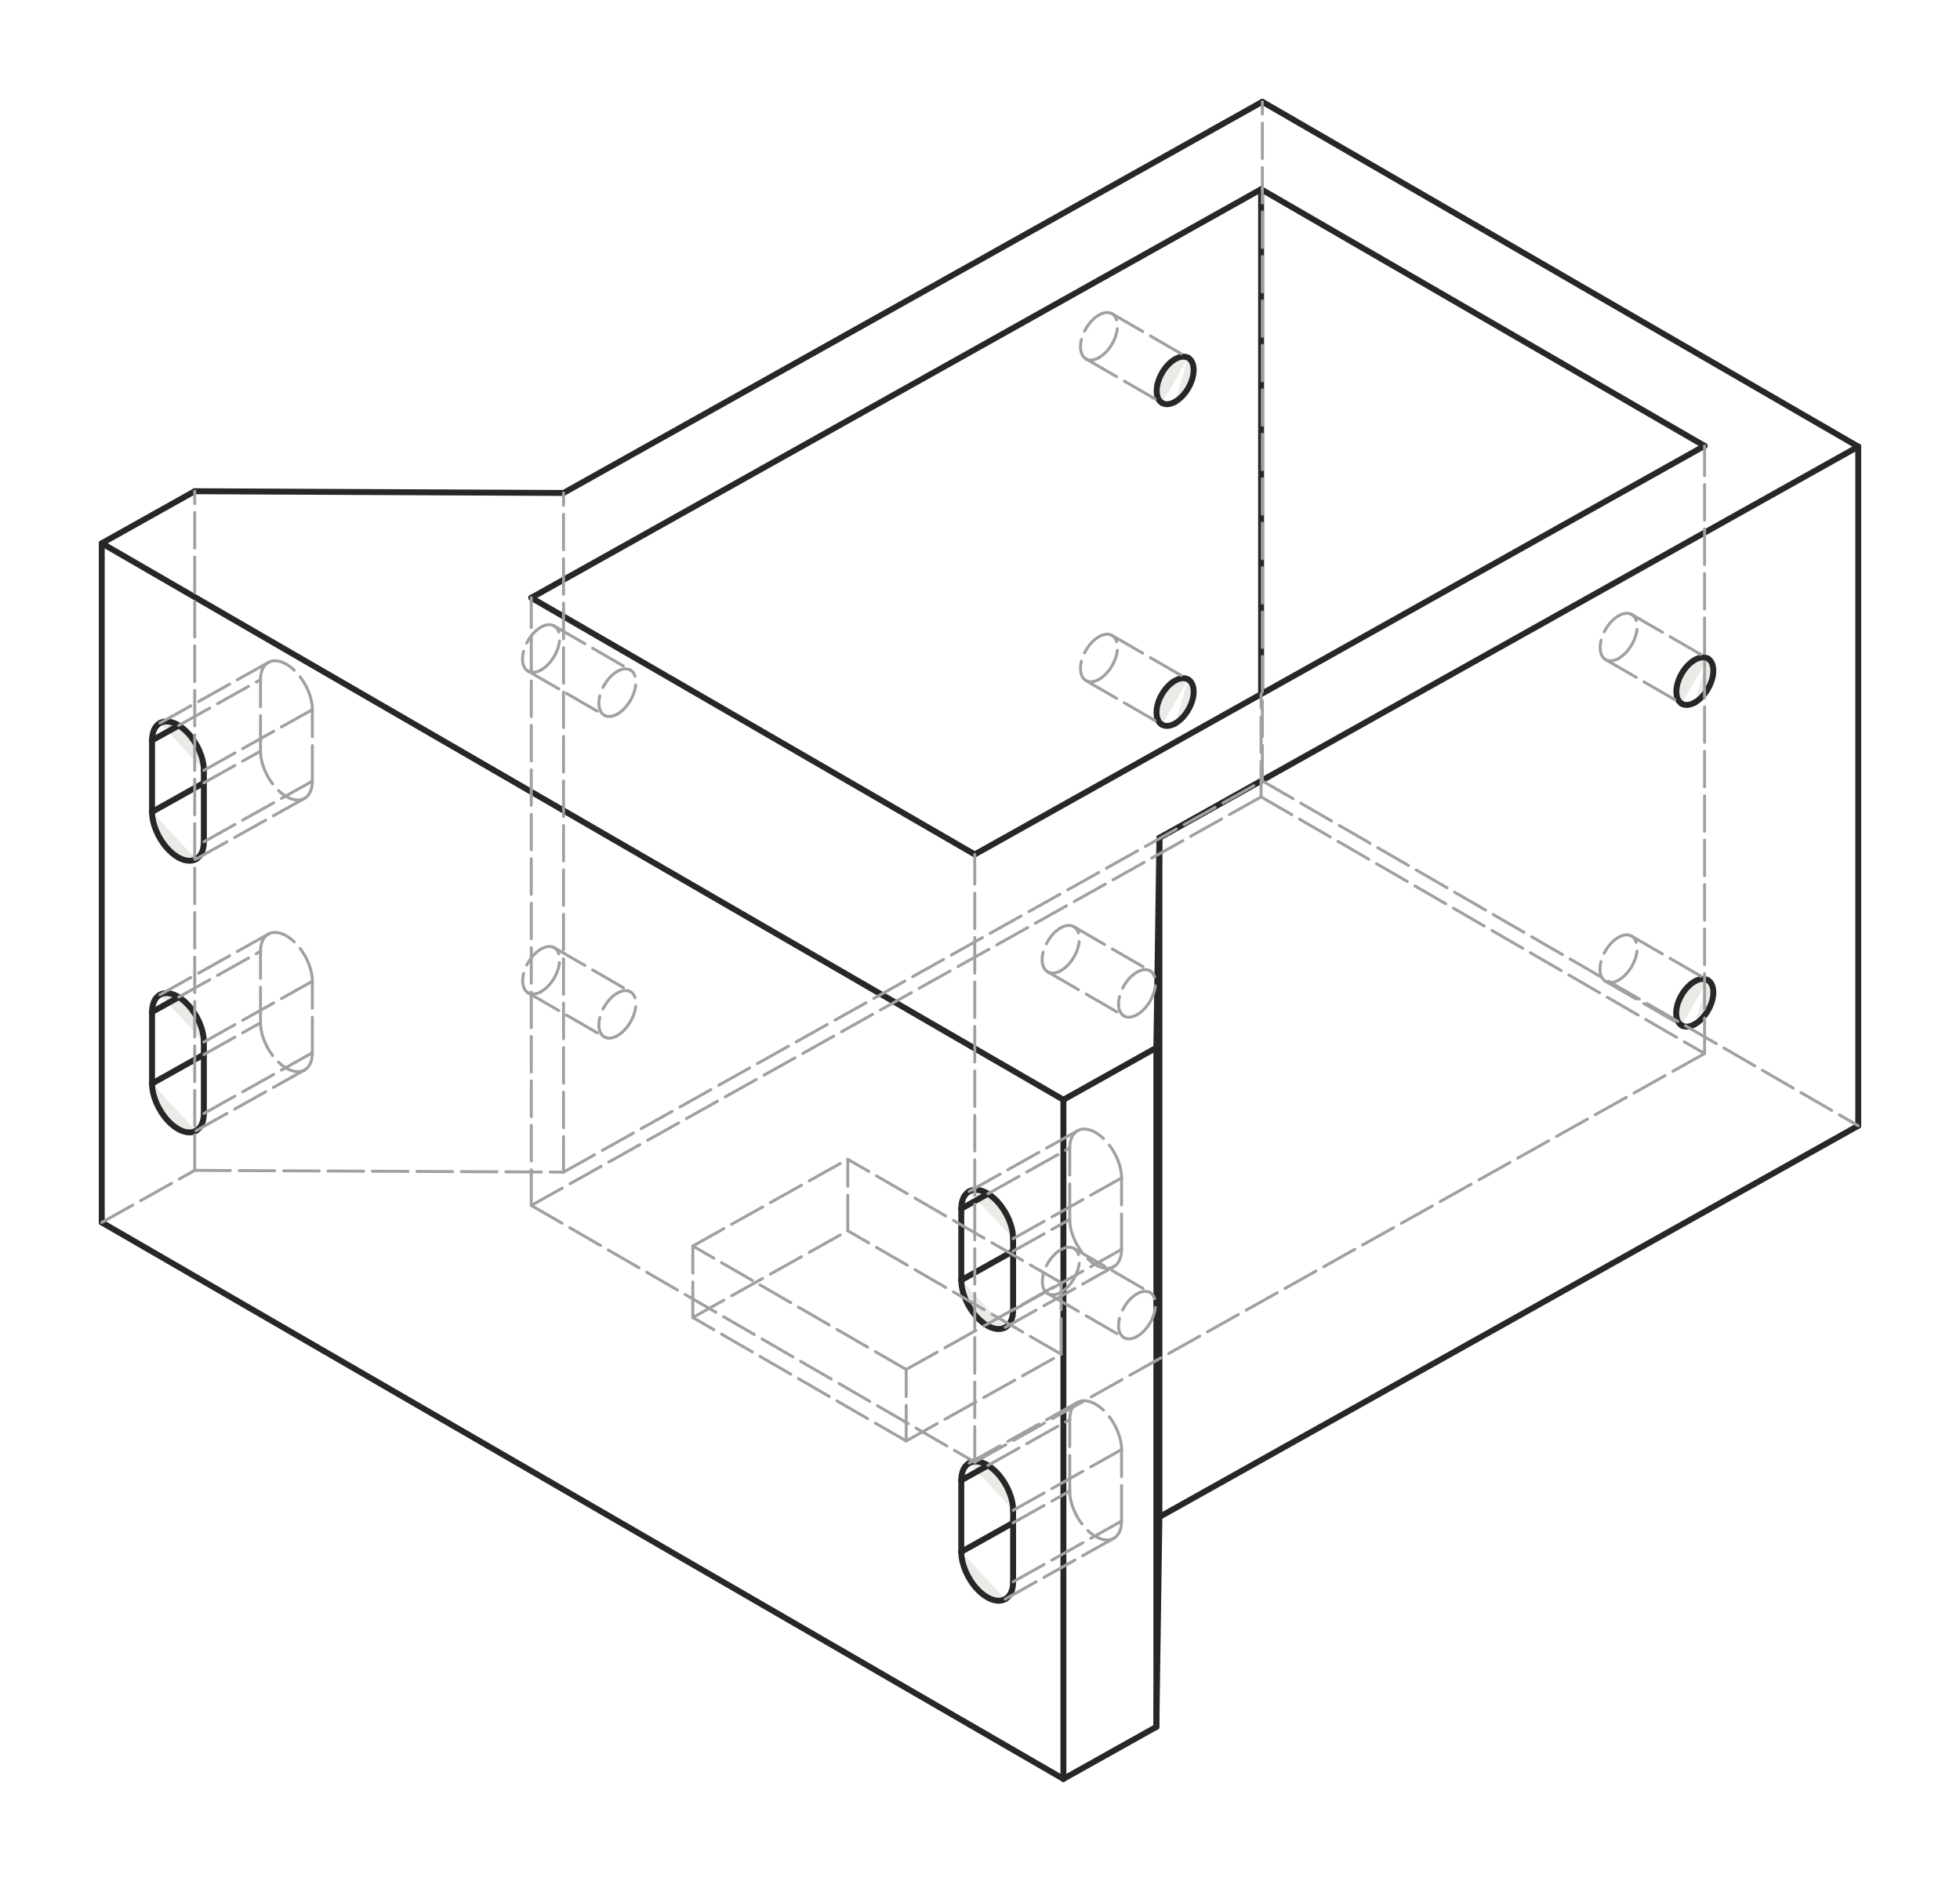
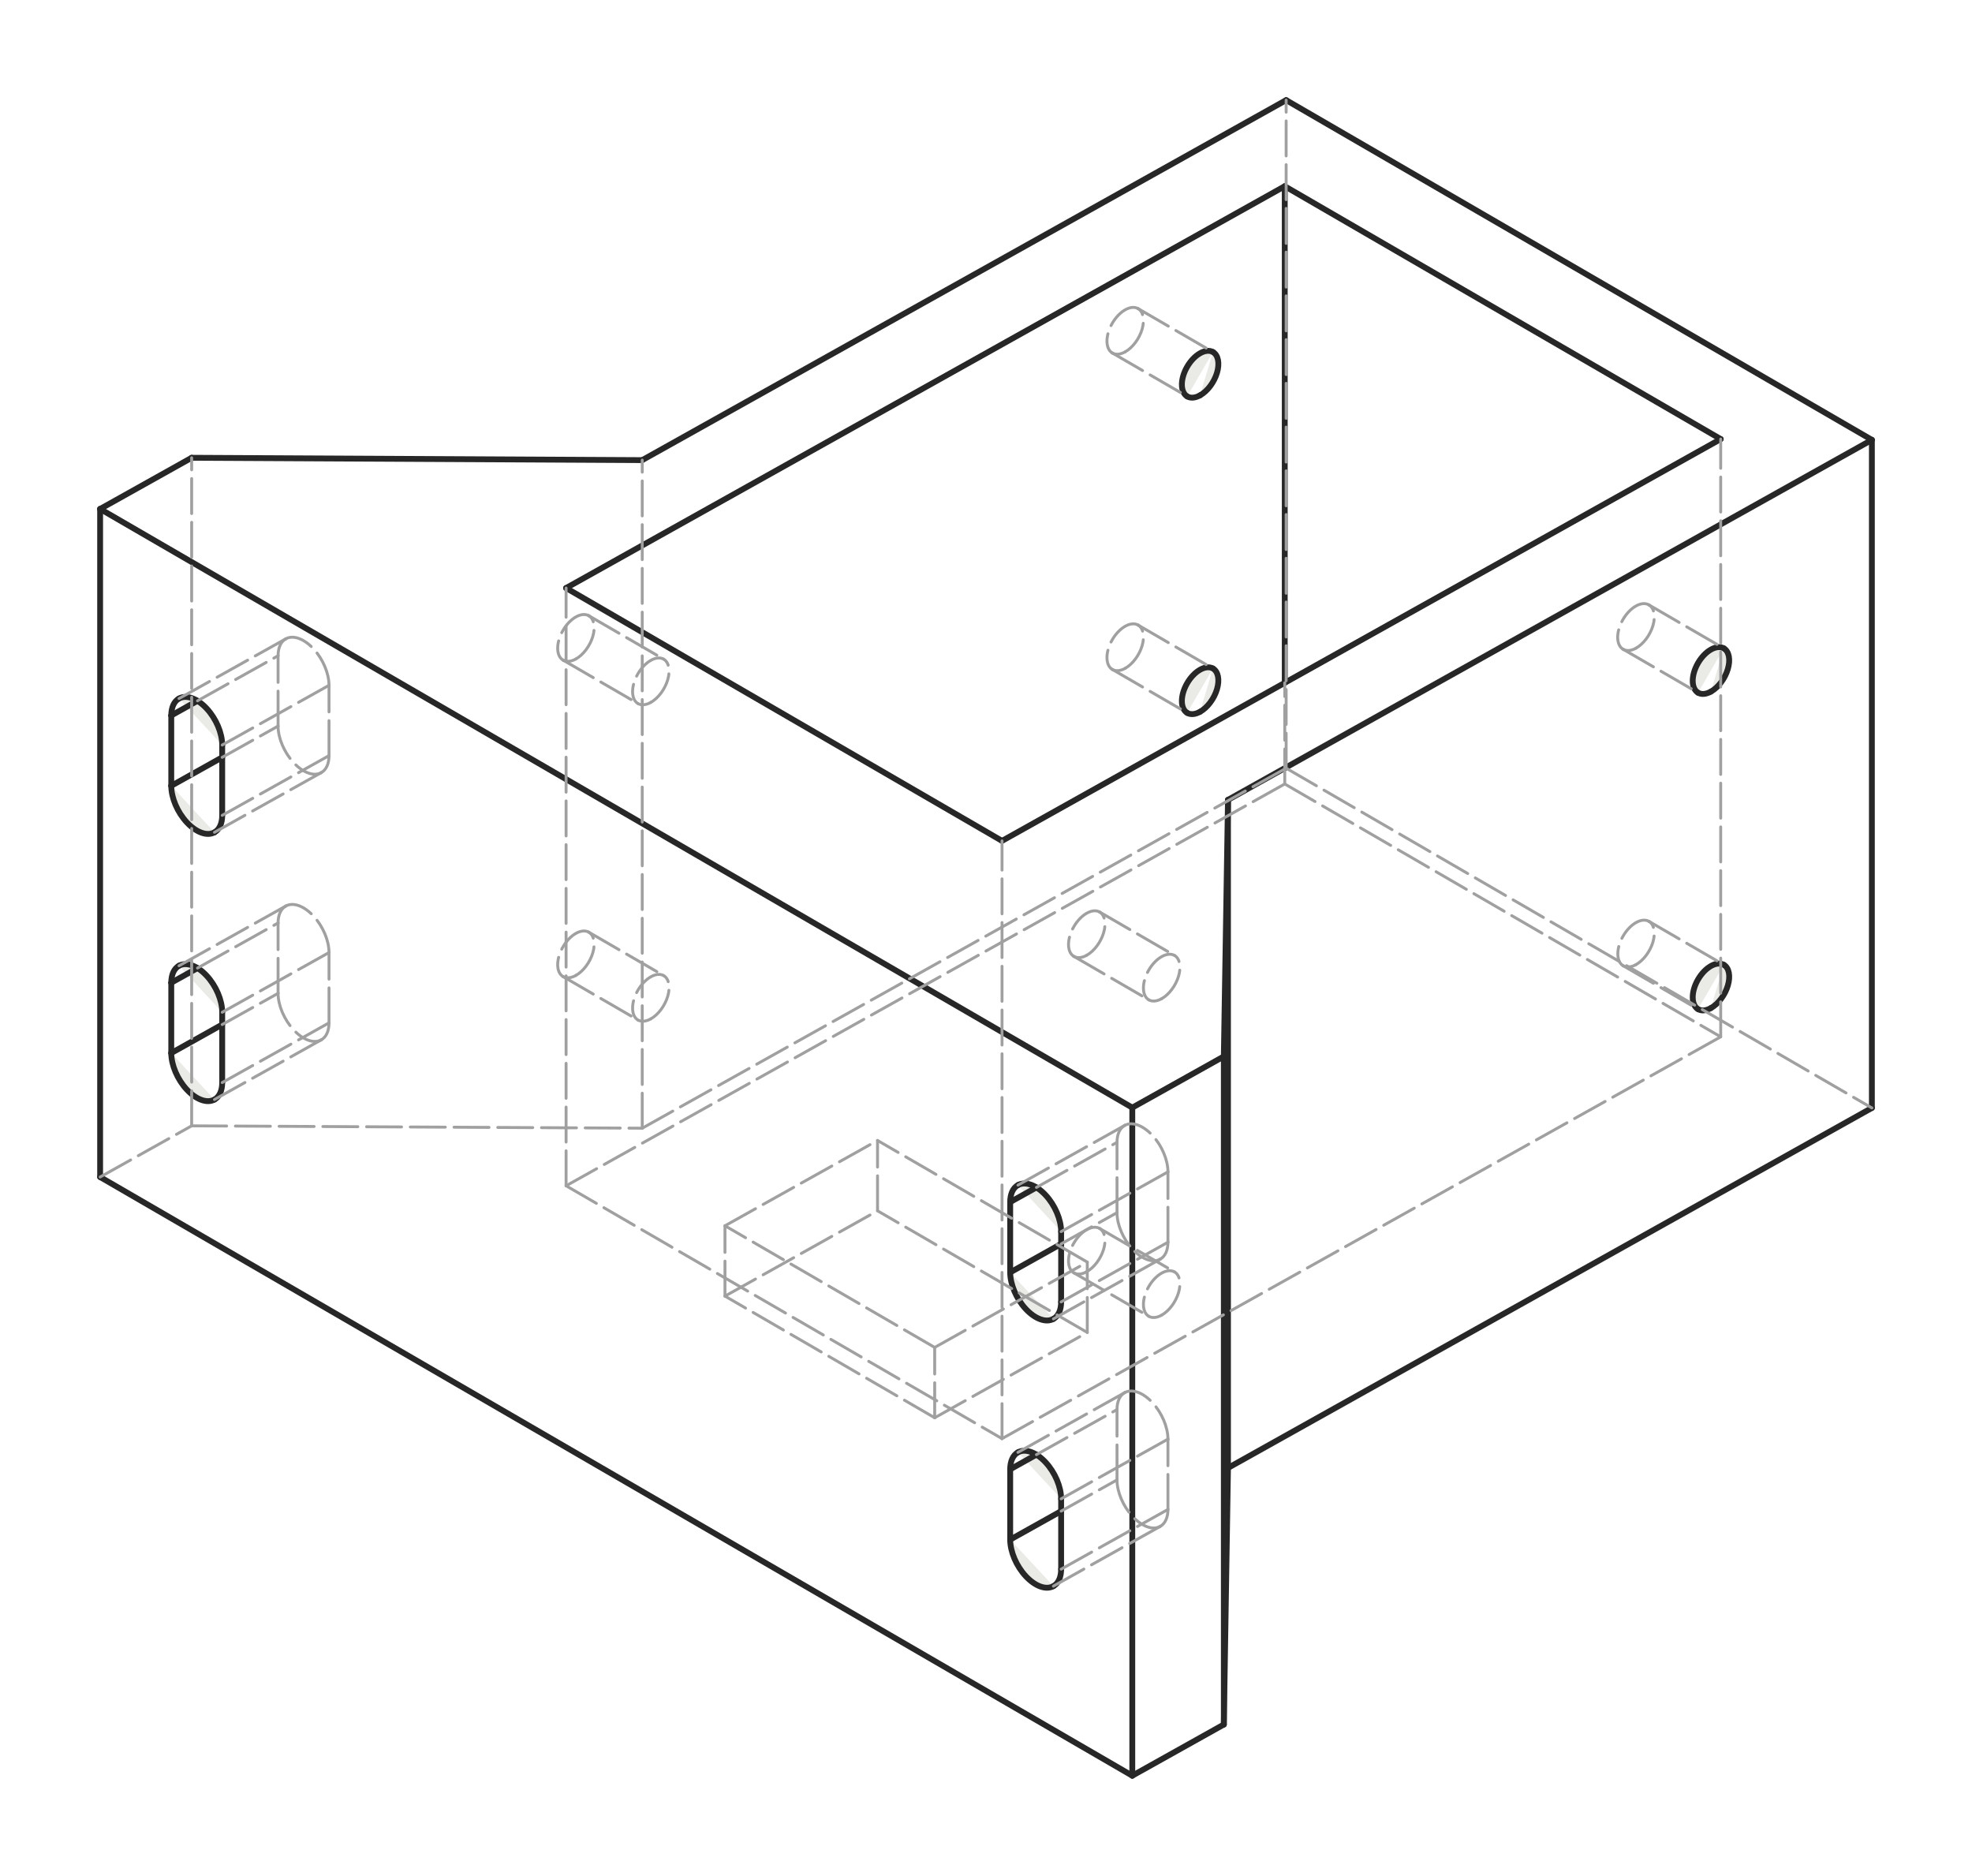
- <svg xmlns="http://www.w3.org/2000/svg" width="198.402mm" height="190.354mm" viewBox="-44.401 -44.788 90.183 86.525" version="1.1">
+ <svg xmlns="http://www.w3.org/2000/svg" width="202.887mm" height="192.968mm" viewBox="-45.679 -45.121 92.221 87.713" version="1.1">
  <g transform="scale(1,-1)" stroke-linecap="round">
    <g fill="rgb(234,234,230)" stroke="rgb(39,39,39)" stroke-width="0.273" id="vis">
-       <line x1="0.449" y1="5.478" x2="34.029" y2="24.274" />
-       <line x1="0.449" y1="5.478" x2="-19.956" y2="17.285" />
-       <line x1="-39.719" y1="19.793" x2="-35.442" y2="22.188" />
-       <line x1="-39.719" y1="19.793" x2="4.528" y2="-5.809" />
-       <line x1="4.528" y1="-5.809" x2="8.805" y2="-3.415" />
-       <line x1="8.805" y1="-3.415" x2="8.946" y2="6.243" />
-       <line x1="8.946" y1="6.243" x2="41.1" y2="24.241" />
-       <line x1="13.682" y1="40.106" x2="41.1" y2="24.241" />
-       <line x1="-18.472" y1="22.108" x2="13.682" y2="40.106" />
-       <line x1="-35.442" y1="22.188" x2="-18.472" y2="22.108" />
-       <line x1="-19.956" y1="17.285" x2="13.624" y2="36.082" />
-       <line x1="34.029" y1="24.274" x2="13.624" y2="36.082" />
-       <line x1="13.624" y1="12.853" x2="13.624" y2="36.082" />
-       <path d="M 33.578,-2.335 A 1.2,0.703 -120.055 0,1 34.179,-0.309" />
-       <path d="M 34.179,-0.309 A 1.2,0.703 -120.055 0,1 32.977,-2.387" />
-       <path d="M 32.977,-2.387 A 1.2,0.703 -120.055 0,1 33.578,-2.335" />
-       <path d="M 33.578,12.466 A 1.2,0.703 -120.055 0,1 34.179,14.491" />
-       <path d="M 34.179,14.491 A 1.2,0.703 -120.055 0,1 32.977,12.414" />
-       <path d="M 32.977,12.414 A 1.2,0.703 -120.055 0,1 33.578,12.466" />
-       <path d="M 9.667,11.501 A 1.2,0.703 -120.055 0,1 10.268,13.527" />
-       <path d="M 10.268,13.527 A 1.2,0.703 -120.055 0,1 9.066,11.449" />
-       <path d="M 9.066,11.449 A 1.2,0.703 -120.055 0,1 9.667,11.501" />
-       <path d="M 9.667,26.302 A 1.2,0.703 -120.055 0,1 10.268,28.327" />
-       <path d="M 10.268,28.327 A 1.2,0.703 -120.055 0,1 9.066,26.25" />
-       <path d="M 9.066,26.25 A 1.2,0.703 -120.055 0,1 9.667,26.302" />
-       <line x1="-39.719" y1="-11.453" x2="-39.719" y2="19.793" />
-       <line x1="-39.719" y1="-11.453" x2="4.528" y2="-37.055" />
-       <line x1="4.528" y1="-37.055" x2="4.528" y2="-5.809" />
-       <path d="M -35.021,-3.153 A 1.7,0.98 119.238 0,1 -37.044,-0.98" />
-       <path d="M -37.044,-0.98 A 1.7,0.98 119.238 0,1 -37.405,-1.773" />
-       <line x1="-35.021" y1="-3.153" x2="-35.021" y2="-6.442" />
-       <line x1="-37.405" y1="-1.773" x2="-37.405" y2="-5.062" />
-       <path d="M -37.405,-5.062 A 1.7,0.98 119.238 0,1 -35.383,-7.235" />
-       <path d="M -35.383,-7.235 A 1.7,0.98 119.238 0,1 -35.021,-6.442" />
-       <path d="M -35.021,9.346 A 1.7,0.98 119.238 0,1 -37.044,11.519" />
-       <path d="M -37.044,11.519 A 1.7,0.98 119.238 0,1 -37.405,10.725" />
-       <line x1="-35.021" y1="9.346" x2="-35.021" y2="6.057" />
-       <line x1="-37.405" y1="10.725" x2="-37.405" y2="7.436" />
-       <path d="M -37.405,7.436 A 1.7,0.98 119.238 0,1 -35.383,5.263" />
-       <path d="M -35.383,5.263 A 1.7,0.98 119.238 0,1 -35.021,6.057" />
-       <path d="M 2.214,-24.698 A 1.7,0.98 119.238 0,1 0.191,-22.525" />
-       <path d="M 0.191,-22.525 A 1.7,0.98 119.238 0,1 -0.171,-23.318" />
-       <line x1="2.214" y1="-24.698" x2="2.214" y2="-27.987" />
-       <line x1="-0.171" y1="-23.318" x2="-0.171" y2="-26.607" />
-       <path d="M -0.171,-26.607 A 1.7,0.98 119.238 0,1 1.852,-28.781" />
-       <path d="M 1.852,-28.781 A 1.7,0.98 119.238 0,1 2.214,-27.987" />
-       <path d="M 2.214,-12.2 A 1.7,0.98 119.238 0,1 0.191,-10.026" />
-       <path d="M 0.191,-10.026 A 1.7,0.98 119.238 0,1 -0.171,-10.82" />
-       <line x1="2.214" y1="-12.2" x2="2.214" y2="-15.489" />
-       <path d="M -0.171,-14.109 A 1.7,0.98 119.238 0,1 1.852,-16.282" />
-       <path d="M 1.852,-16.282 A 1.7,0.98 119.238 0,1 2.214,-15.489" />
-       <line x1="-0.171" y1="-10.82" x2="-0.171" y2="-14.109" />
-       <line x1="8.805" y1="-34.661" x2="8.805" y2="-3.415" />
-       <line x1="4.528" y1="-37.055" x2="8.805" y2="-34.661" />
-       <line x1="8.946" y1="-25.003" x2="8.946" y2="6.243" />
-       <line x1="8.805" y1="-34.661" x2="8.946" y2="-25.003" />
-       <line x1="41.1" y1="-7.005" x2="41.1" y2="24.241" />
-       <line x1="8.946" y1="-25.003" x2="41.1" y2="-7.005" />
-       <line x1="-37.405" y1="-1.773" x2="-36.178" y2="-1.086" />
-       <line x1="-37.405" y1="-5.062" x2="-35.021" y2="-3.728" />
-       <line x1="-37.405" y1="10.725" x2="-36.178" y2="11.412" />
-       <line x1="-37.405" y1="7.436" x2="-35.021" y2="8.771" />
-       <line x1="-0.171" y1="-23.318" x2="1.057" y2="-22.631" />
-       <line x1="-0.171" y1="-26.607" x2="2.214" y2="-25.273" />
-       <line x1="-0.171" y1="-10.82" x2="1.057" y2="-10.133" />
-       <line x1="-0.171" y1="-14.109" x2="2.214" y2="-12.775" />
+       <line x1="11.554" y1="-35.517" x2="11.554" y2="-4.278" />
+       <line x1="11.748" y1="-23.519" x2="11.748" y2="7.72" />
+       <line x1="11.554" y1="-35.517" x2="11.748" y2="-23.519" />
+       <line x1="11.554" y1="-4.278" x2="11.748" y2="7.72" />
+       <line x1="7.273" y1="-37.91" x2="7.273" y2="-6.671" />
+       <line x1="7.273" y1="-6.671" x2="11.554" y2="-4.278" />
+       <line x1="7.273" y1="-37.91" x2="11.554" y2="-35.517" />
+       <line x1="11.748" y1="7.72" x2="41.86" y2="24.553" />
+       <line x1="41.86" y1="-6.686" x2="41.86" y2="24.553" />
+       <line x1="11.748" y1="-23.519" x2="41.86" y2="-6.686" />
+       <path d="M 34.332,-2.016 A 1.2,0.704 -120.111 0,1 34.934,0.009" />
+       <path d="M 34.934,0.009 A 1.2,0.704 -120.111 0,1 33.73,-2.067" />
+       <path d="M 33.73,-2.067 A 1.2,0.704 -120.111 0,1 34.332,-2.016" />
+       <path d="M 34.332,12.782 A 1.2,0.704 -120.111 0,1 34.934,14.806" />
+       <path d="M 34.934,14.806 A 1.2,0.704 -120.111 0,1 33.73,12.73" />
+       <path d="M 33.73,12.73 A 1.2,0.704 -120.111 0,1 34.332,12.782" />
+       <line x1="-40.997" y1="-9.916" x2="7.273" y2="-37.91" />
+       <line x1="14.468" y1="40.439" x2="41.86" y2="24.553" />
+       <line x1="-15.645" y1="23.606" x2="14.468" y2="40.439" />
+       <line x1="-36.716" y1="23.716" x2="-15.645" y2="23.606" />
+       <line x1="-40.997" y1="21.322" x2="-36.716" y2="23.716" />
+       <line x1="-40.997" y1="21.322" x2="7.273" y2="-6.671" />
+       <line x1="-19.206" y1="17.625" x2="14.403" y2="36.413" />
+       <line x1="34.79" y1="24.59" x2="14.403" y2="36.413" />
+       <line x1="1.181" y1="5.802" x2="34.79" y2="24.59" />
+       <line x1="1.181" y1="5.802" x2="-19.206" y2="17.625" />
+       <line x1="-40.997" y1="-9.916" x2="-40.997" y2="21.322" />
+       <path d="M -35.288,-2.212 A 1.7,0.979 119.206 0,1 -37.308,-0.037" />
+       <path d="M -37.308,-0.037 A 1.7,0.979 119.206 0,1 -37.67,-0.831" />
+       <line x1="-35.288" y1="-2.212" x2="-35.288" y2="-5.5" />
+       <line x1="-37.67" y1="-0.831" x2="-37.67" y2="-4.119" />
+       <path d="M -37.67,-4.119 A 1.7,0.979 119.206 0,1 -35.649,-6.293" />
+       <path d="M -35.649,-6.293 A 1.7,0.979 119.206 0,1 -35.288,-5.5" />
+       <path d="M -35.288,10.284 A 1.7,0.979 119.206 0,1 -37.308,12.458" />
+       <path d="M -37.308,12.458 A 1.7,0.979 119.206 0,1 -37.67,11.665" />
+       <line x1="-35.288" y1="10.284" x2="-35.288" y2="6.995" />
+       <line x1="-37.67" y1="11.665" x2="-37.67" y2="8.377" />
+       <path d="M -37.67,8.377 A 1.7,0.979 119.206 0,1 -35.649,6.202" />
+       <path d="M -35.649,6.202 A 1.7,0.979 119.206 0,1 -35.288,6.995" />
+       <path d="M 3.945,-24.964 A 1.7,0.979 119.206 0,1 1.925,-22.79" />
+       <path d="M 1.925,-22.79 A 1.7,0.979 119.206 0,1 1.563,-23.583" />
+       <line x1="3.945" y1="-24.964" x2="3.945" y2="-28.253" />
+       <line x1="1.563" y1="-23.583" x2="1.563" y2="-26.871" />
+       <path d="M 1.563,-26.871 A 1.7,0.979 119.206 0,1 3.584,-29.046" />
+       <path d="M 3.584,-29.046 A 1.7,0.979 119.206 0,1 3.945,-28.253" />
+       <path d="M 3.945,-12.469 A 1.7,0.979 119.206 0,1 1.925,-10.294" />
+       <path d="M 1.925,-10.294 A 1.7,0.979 119.206 0,1 1.563,-11.087" />
+       <line x1="3.945" y1="-12.469" x2="3.945" y2="-15.757" />
+       <path d="M 1.563,-14.376 A 1.7,0.979 119.206 0,1 3.584,-16.55" />
+       <path d="M 3.584,-16.55 A 1.7,0.979 119.206 0,1 3.945,-15.757" />
+       <line x1="1.563" y1="-11.087" x2="1.563" y2="-14.376" />
+       <line x1="14.403" y1="13.193" x2="14.403" y2="36.413" />
+       <path d="M 10.442,11.839 A 1.2,0.704 -120.111 0,1 11.044,13.863" />
+       <path d="M 11.044,13.863 A 1.2,0.704 -120.111 0,1 9.84,11.787" />
+       <path d="M 9.84,11.787 A 1.2,0.704 -120.111 0,1 10.442,11.839" />
+       <path d="M 10.442,26.636 A 1.2,0.704 -120.111 0,1 11.044,28.661" />
+       <path d="M 11.044,28.661 A 1.2,0.704 -120.111 0,1 9.84,26.585" />
+       <path d="M 9.84,26.585 A 1.2,0.704 -120.111 0,1 10.442,26.636" />
+       <line x1="-37.67" y1="-0.831" x2="-36.443" y2="-0.145" />
+       <line x1="-37.67" y1="-4.119" x2="-35.288" y2="-2.787" />
+       <line x1="-37.67" y1="11.665" x2="-36.443" y2="12.351" />
+       <line x1="-37.67" y1="8.377" x2="-35.288" y2="9.708" />
+       <line x1="1.563" y1="-23.583" x2="2.79" y2="-22.897" />
+       <line x1="1.563" y1="-26.871" x2="3.945" y2="-25.54" />
+       <line x1="1.563" y1="-11.087" x2="2.79" y2="-10.402" />
+       <line x1="1.563" y1="-14.376" x2="3.945" y2="-13.044" />
    </g>
    <g fill="none" stroke="rgb(160,160,160)" stroke-width="0.136" id="hid" stroke-dasharray="1.636 0.409">
-       <path d="M 7.912,-16.701 A 1.2,0.703 -120.055 0,1 8.513,-14.676" />
-       <path d="M 8.513,-14.676 A 1.2,0.703 -120.055 0,1 7.311,-16.753" />
-       <path d="M 7.311,-16.753 A 1.2,0.703 -120.055 0,1 7.912,-16.701" />
-       <path d="M 4.406,-14.672 A 1.2,0.703 -120.055 0,1 5.007,-12.647" />
-       <path d="M 5.007,-12.647 A 1.2,0.703 -120.055 0,1 3.805,-14.724" />
-       <path d="M 3.805,-14.724 A 1.2,0.703 -120.055 0,1 4.406,-14.672" />
-       <line x1="0.449" y1="-22.479" x2="0.449" y2="5.478" />
-       <line x1="0.449" y1="-22.479" x2="34.029" y2="-3.682" />
-       <line x1="34.029" y1="-3.682" x2="34.029" y2="24.274" />
-       <path d="M 30.072,-0.306 A 1.2,0.703 -120.055 0,1 30.673,1.72" />
-       <path d="M 30.673,1.72 A 1.2,0.703 -120.055 0,1 29.471,-0.358" />
-       <path d="M 29.471,-0.358 A 1.2,0.703 -120.055 0,1 30.072,-0.306" />
-       <path d="M 30.072,14.495 A 1.2,0.703 -120.055 0,1 30.673,16.52" />
-       <path d="M 30.673,16.52 A 1.2,0.703 -120.055 0,1 29.471,14.443" />
-       <path d="M 29.471,14.443 A 1.2,0.703 -120.055 0,1 30.072,14.495" />
-       <path d="M 4.406,0.128 A 1.2,0.703 -120.055 0,1 5.007,2.154" />
-       <path d="M 5.007,2.154 A 1.2,0.703 -120.055 0,1 3.805,0.076" />
-       <path d="M 3.805,0.076 A 1.2,0.703 -120.055 0,1 4.406,0.128" />
-       <line x1="-19.956" y1="-10.671" x2="-19.956" y2="17.285" />
-       <line x1="-19.956" y1="-10.671" x2="0.449" y2="-22.479" />
-       <line x1="-19.956" y1="-10.671" x2="13.624" y2="8.125" />
-       <line x1="13.624" y1="8.125" x2="34.029" y2="-3.682" />
-       <line x1="-2.706" y1="-18.218" x2="-12.523" y2="-12.538" />
-       <line x1="-2.706" y1="-18.218" x2="4.423" y2="-14.227" />
-       <line x1="4.423" y1="-14.227" x2="-5.394" y2="-8.547" />
-       <line x1="-12.523" y1="-12.538" x2="-5.394" y2="-8.547" />
-       <line x1="13.624" y1="8.125" x2="13.624" y2="12.853" />
-       <path d="M 7.912,-1.9 A 1.2,0.703 -120.055 0,1 8.513,0.125" />
-       <path d="M 8.513,0.125 A 1.2,0.703 -120.055 0,1 7.311,-1.952" />
-       <path d="M 7.311,-1.952 A 1.2,0.703 -120.055 0,1 7.912,-1.9" />
-       <path d="M -15.999,-2.865 A 1.2,0.703 -120.055 0,1 -15.398,-0.84" />
-       <path d="M -15.398,-0.84 A 1.2,0.703 -120.055 0,1 -16.6,-2.917" />
-       <path d="M -16.6,-2.917 A 1.2,0.703 -120.055 0,1 -15.999,-2.865" />
-       <path d="M -15.999,11.935 A 1.2,0.703 -120.055 0,1 -15.398,13.961" />
-       <path d="M -15.398,13.961 A 1.2,0.703 -120.055 0,1 -16.6,11.884" />
-       <path d="M -16.6,11.884 A 1.2,0.703 -120.055 0,1 -15.999,11.935" />
-       <line x1="-2.706" y1="-21.507" x2="-2.706" y2="-18.218" />
-       <line x1="-12.523" y1="-15.827" x2="-12.523" y2="-12.538" />
-       <line x1="-2.706" y1="-21.507" x2="-12.523" y2="-15.827" />
-       <line x1="4.423" y1="-17.516" x2="4.423" y2="-14.227" />
-       <line x1="-2.706" y1="-21.507" x2="4.423" y2="-17.516" />
-       <line x1="-5.394" y1="-11.836" x2="-5.394" y2="-8.547" />
-       <line x1="4.423" y1="-17.516" x2="-5.394" y2="-11.836" />
-       <line x1="-12.523" y1="-15.827" x2="-5.394" y2="-11.836" />
-       <line x1="-35.442" y1="-9.058" x2="-35.442" y2="22.188" />
-       <line x1="-39.719" y1="-11.453" x2="-35.442" y2="-9.058" />
-       <line x1="13.682" y1="8.86" x2="41.1" y2="-7.005" />
-       <line x1="13.682" y1="8.86" x2="13.682" y2="40.106" />
-       <line x1="-18.472" y1="-9.138" x2="-18.472" y2="22.108" />
-       <line x1="-18.472" y1="-9.138" x2="13.682" y2="8.86" />
-       <path d="M 6.161,13.53 A 1.2,0.703 -120.055 0,1 6.762,15.555" />
-       <path d="M 6.762,15.555 A 1.2,0.703 -120.055 0,1 5.56,13.478" />
-       <path d="M 5.56,13.478 A 1.2,0.703 -120.055 0,1 6.161,13.53" />
-       <path d="M 6.161,28.331 A 1.2,0.703 -120.055 0,1 6.762,30.356" />
-       <path d="M 6.762,30.356 A 1.2,0.703 -120.055 0,1 5.56,28.279" />
-       <path d="M 5.56,28.279 A 1.2,0.703 -120.055 0,1 6.161,28.331" />
-       <line x1="-35.442" y1="-9.058" x2="-18.472" y2="-9.138" />
-       <path d="M -19.505,-0.836 A 1.2,0.703 -120.055 0,1 -18.904,1.189" />
-       <path d="M -18.904,1.189 A 1.2,0.703 -120.055 0,1 -20.106,-0.888" />
-       <path d="M -20.106,-0.888 A 1.2,0.703 -120.055 0,1 -19.505,-0.836" />
-       <path d="M -19.505,13.964 A 1.2,0.703 -120.055 0,1 -18.904,15.99" />
-       <path d="M -18.904,15.99 A 1.2,0.703 -120.055 0,1 -20.106,13.912" />
-       <path d="M -20.106,13.912 A 1.2,0.703 -120.055 0,1 -19.505,13.964" />
-       <line x1="-36.178" y1="-1.086" x2="-32.415" y2="1.02" />
-       <path d="M -30.03,-0.359 A 1.7,0.98 119.238 0,1 -32.053,1.814" />
-       <path d="M -32.053,1.814 A 1.7,0.98 119.238 0,1 -32.415,1.02" />
-       <line x1="-35.021" y1="-3.153" x2="-30.03" y2="-0.359" />
-       <line x1="-30.03" y1="-3.648" x2="-30.03" y2="-0.359" />
-       <line x1="-35.021" y1="-6.442" x2="-30.03" y2="-3.648" />
-       <line x1="-32.415" y1="-2.269" x2="-32.415" y2="1.02" />
-       <line x1="-35.021" y1="-3.728" x2="-32.415" y2="-2.269" />
-       <path d="M -32.415,-2.269 A 1.7,0.98 119.238 0,1 -30.392,-4.442" />
-       <path d="M -30.392,-4.442 A 1.7,0.98 119.238 0,1 -30.03,-3.648" />
-       <line x1="-36.178" y1="11.412" x2="-32.415" y2="13.519" />
-       <path d="M -30.03,12.139 A 1.7,0.98 119.238 0,1 -32.053,14.312" />
-       <path d="M -32.053,14.312 A 1.7,0.98 119.238 0,1 -32.415,13.519" />
-       <line x1="-35.021" y1="9.346" x2="-30.03" y2="12.139" />
-       <line x1="-30.03" y1="8.85" x2="-30.03" y2="12.139" />
-       <line x1="-35.021" y1="6.057" x2="-30.03" y2="8.85" />
-       <line x1="-32.415" y1="10.23" x2="-32.415" y2="13.519" />
-       <line x1="-35.021" y1="8.771" x2="-32.415" y2="10.23" />
-       <path d="M -32.415,10.23 A 1.7,0.98 119.238 0,1 -30.392,8.056" />
-       <path d="M -30.392,8.056 A 1.7,0.98 119.238 0,1 -30.03,8.85" />
-       <line x1="1.057" y1="-22.631" x2="4.82" y2="-20.525" />
-       <path d="M 7.204,-21.904 A 1.7,0.98 119.238 0,1 5.182,-19.731" />
-       <path d="M 5.182,-19.731 A 1.7,0.98 119.238 0,1 4.82,-20.525" />
-       <line x1="2.214" y1="-24.698" x2="7.204" y2="-21.904" />
-       <line x1="7.204" y1="-25.193" x2="7.204" y2="-21.904" />
-       <line x1="2.214" y1="-27.987" x2="7.204" y2="-25.193" />
-       <line x1="4.82" y1="-23.814" x2="4.82" y2="-20.525" />
-       <line x1="2.214" y1="-25.273" x2="4.82" y2="-23.814" />
-       <path d="M 4.82,-23.814 A 1.7,0.98 119.238 0,1 6.843,-25.987" />
-       <path d="M 6.843,-25.987 A 1.7,0.98 119.238 0,1 7.204,-25.193" />
-       <line x1="1.057" y1="-10.133" x2="4.82" y2="-8.026" />
-       <path d="M 7.204,-9.406 A 1.7,0.98 119.238 0,1 5.182,-7.233" />
-       <path d="M 5.182,-7.233 A 1.7,0.98 119.238 0,1 4.82,-8.026" />
-       <line x1="2.214" y1="-12.2" x2="7.204" y2="-9.406" />
-       <line x1="7.204" y1="-12.695" x2="7.204" y2="-9.406" />
-       <line x1="2.214" y1="-15.489" x2="7.204" y2="-12.695" />
-       <path d="M 4.82,-11.316 A 1.7,0.98 119.238 0,1 6.843,-13.489" />
-       <path d="M 6.843,-13.489 A 1.7,0.98 119.238 0,1 7.204,-12.695" />
-       <line x1="2.214" y1="-12.775" x2="4.82" y2="-11.316" />
-       <line x1="4.82" y1="-11.316" x2="4.82" y2="-8.026" />
-       <line x1="3.805" y1="-14.724" x2="7.311" y2="-16.753" />
-       <line x1="5.007" y1="-12.647" x2="8.513" y2="-14.676" />
-       <line x1="29.471" y1="-0.358" x2="32.977" y2="-2.387" />
-       <line x1="30.673" y1="1.72" x2="34.179" y2="-0.309" />
-       <line x1="29.471" y1="14.443" x2="32.977" y2="12.414" />
-       <line x1="30.673" y1="16.52" x2="34.179" y2="14.491" />
-       <line x1="3.805" y1="0.076" x2="7.311" y2="-1.952" />
-       <line x1="5.007" y1="2.154" x2="8.513" y2="0.125" />
-       <line x1="5.56" y1="13.478" x2="9.066" y2="11.449" />
-       <line x1="6.762" y1="15.555" x2="10.268" y2="13.527" />
-       <line x1="5.56" y1="28.279" x2="9.066" y2="26.25" />
-       <line x1="6.762" y1="30.356" x2="10.268" y2="28.327" />
-       <line x1="-20.106" y1="-0.888" x2="-16.6" y2="-2.917" />
-       <line x1="-18.904" y1="1.189" x2="-15.398" y2="-0.84" />
-       <line x1="-20.106" y1="13.912" x2="-16.6" y2="11.884" />
-       <line x1="-18.904" y1="15.99" x2="-15.398" y2="13.961" />
-       <line x1="-32.053" y1="1.814" x2="-37.044" y2="-0.98" />
-       <line x1="-30.392" y1="-4.442" x2="-35.383" y2="-7.235" />
-       <line x1="-32.053" y1="14.312" x2="-37.044" y2="11.519" />
-       <line x1="-30.392" y1="8.056" x2="-35.383" y2="5.263" />
-       <line x1="5.182" y1="-19.731" x2="0.191" y2="-22.525" />
-       <line x1="6.843" y1="-25.987" x2="1.852" y2="-28.781" />
-       <line x1="5.182" y1="-7.233" x2="0.191" y2="-10.026" />
-       <line x1="6.843" y1="-13.489" x2="1.852" y2="-16.282" />
+       <line x1="14.468" y1="9.2" x2="41.86" y2="-6.686" />
+       <line x1="-15.645" y1="-7.633" x2="14.468" y2="9.2" />
+       <line x1="-36.716" y1="-7.523" x2="-15.645" y2="-7.633" />
+       <line x1="-40.997" y1="-9.916" x2="-36.716" y2="-7.523" />
+       <line x1="-11.776" y1="-15.485" x2="-4.641" y2="-11.496" />
+       <line x1="5.168" y1="-17.184" x2="-4.641" y2="-11.496" />
+       <line x1="-1.968" y1="-21.173" x2="5.168" y2="-17.184" />
+       <line x1="-1.968" y1="-21.173" x2="-11.776" y2="-15.485" />
+       <line x1="14.468" y1="9.2" x2="14.468" y2="40.439" />
+       <path d="M 30.829,0.016 A 1.2,0.704 -120.111 0,1 31.431,2.04" />
+       <path d="M 31.431,2.04 A 1.2,0.704 -120.111 0,1 30.227,-0.036" />
+       <path d="M 30.227,-0.036 A 1.2,0.704 -120.111 0,1 30.829,0.016" />
+       <path d="M 30.829,14.813 A 1.2,0.704 -120.111 0,1 31.431,16.838" />
+       <path d="M 31.431,16.838 A 1.2,0.704 -120.111 0,1 30.227,14.761" />
+       <path d="M 30.227,14.761 A 1.2,0.704 -120.111 0,1 30.829,14.813" />
+       <line x1="-15.645" y1="-7.633" x2="-15.645" y2="23.606" />
+       <path d="M 6.939,13.87 A 1.2,0.704 -120.111 0,1 7.541,15.895" />
+       <path d="M 7.541,15.895 A 1.2,0.704 -120.111 0,1 6.337,13.819" />
+       <path d="M 6.337,13.819 A 1.2,0.704 -120.111 0,1 6.939,13.87" />
+       <path d="M 6.939,28.668 A 1.2,0.704 -120.111 0,1 7.541,30.692" />
+       <path d="M 7.541,30.692 A 1.2,0.704 -120.111 0,1 6.337,28.616" />
+       <path d="M 6.337,28.616 A 1.2,0.704 -120.111 0,1 6.939,28.668" />
+       <line x1="-36.716" y1="-7.523" x2="-36.716" y2="23.716" />
+       <line x1="-11.776" y1="-15.485" x2="-11.776" y2="-12.196" />
+       <line x1="-11.776" y1="-12.196" x2="-4.641" y2="-8.207" />
+       <line x1="-4.641" y1="-11.496" x2="-4.641" y2="-8.207" />
+       <line x1="5.168" y1="-17.184" x2="5.168" y2="-13.895" />
+       <line x1="5.168" y1="-13.895" x2="-4.641" y2="-8.207" />
+       <line x1="-1.968" y1="-21.173" x2="-1.968" y2="-17.884" />
+       <line x1="-1.968" y1="-17.884" x2="5.168" y2="-13.895" />
+       <line x1="-1.968" y1="-17.884" x2="-11.776" y2="-12.196" />
+       <line x1="-19.206" y1="-10.326" x2="-19.206" y2="17.625" />
+       <line x1="-19.206" y1="-10.326" x2="14.403" y2="8.463" />
+       <line x1="14.403" y1="8.463" x2="14.403" y2="13.193" />
+       <path d="M -15.246,-2.522 A 1.2,0.704 -120.111 0,1 -14.644,-0.497" />
+       <path d="M -14.644,-0.497 A 1.2,0.704 -120.111 0,1 -15.848,-2.573" />
+       <path d="M -15.848,-2.573 A 1.2,0.704 -120.111 0,1 -15.246,-2.522" />
+       <path d="M -15.246,12.276 A 1.2,0.704 -120.111 0,1 -14.644,14.3" />
+       <path d="M -14.644,14.3 A 1.2,0.704 -120.111 0,1 -15.848,12.224" />
+       <path d="M -15.848,12.224 A 1.2,0.704 -120.111 0,1 -15.246,12.276" />
+       <line x1="34.79" y1="-3.361" x2="34.79" y2="24.59" />
+       <line x1="14.403" y1="8.463" x2="34.79" y2="-3.361" />
+       <line x1="1.181" y1="-22.149" x2="1.181" y2="5.802" />
+       <line x1="1.181" y1="-22.149" x2="34.79" y2="-3.361" />
+       <path d="M 5.141,-14.345 A 1.2,0.704 -120.111 0,1 5.743,-12.32" />
+       <path d="M 5.743,-12.32 A 1.2,0.704 -120.111 0,1 4.539,-14.396" />
+       <path d="M 4.539,-14.396 A 1.2,0.704 -120.111 0,1 5.141,-14.345" />
+       <path d="M 5.141,0.453 A 1.2,0.704 -120.111 0,1 5.743,2.477" />
+       <path d="M 5.743,2.477 A 1.2,0.704 -120.111 0,1 4.539,0.401" />
+       <path d="M 4.539,0.401 A 1.2,0.704 -120.111 0,1 5.141,0.453" />
+       <line x1="-19.206" y1="-10.326" x2="1.181" y2="-22.149" />
+       <line x1="-36.443" y1="-0.145" x2="-32.675" y2="1.962" />
+       <path d="M -30.293,0.58 A 1.7,0.979 119.206 0,1 -32.313,2.755" />
+       <path d="M -32.313,2.755 A 1.7,0.979 119.206 0,1 -32.675,1.962" />
+       <line x1="-35.288" y1="-2.212" x2="-30.293" y2="0.58" />
+       <line x1="-30.293" y1="-2.708" x2="-30.293" y2="0.58" />
+       <line x1="-35.288" y1="-5.5" x2="-30.293" y2="-2.708" />
+       <line x1="-32.675" y1="-1.327" x2="-32.675" y2="1.962" />
+       <line x1="-35.288" y1="-2.787" x2="-32.675" y2="-1.327" />
+       <path d="M -32.675,-1.327 A 1.7,0.979 119.206 0,1 -30.654,-3.501" />
+       <path d="M -30.654,-3.501 A 1.7,0.979 119.206 0,1 -30.293,-2.708" />
+       <line x1="-36.443" y1="12.351" x2="-32.675" y2="14.457" />
+       <path d="M -30.293,13.076 A 1.7,0.979 119.206 0,1 -32.313,15.25" />
+       <path d="M -32.313,15.25 A 1.7,0.979 119.206 0,1 -32.675,14.457" />
+       <line x1="-35.288" y1="10.284" x2="-30.293" y2="13.076" />
+       <line x1="-30.293" y1="9.788" x2="-30.293" y2="13.076" />
+       <line x1="-35.288" y1="6.995" x2="-30.293" y2="9.788" />
+       <line x1="-32.675" y1="11.169" x2="-32.675" y2="14.457" />
+       <line x1="-35.288" y1="9.708" x2="-32.675" y2="11.169" />
+       <path d="M -32.675,11.169 A 1.7,0.979 119.206 0,1 -30.654,8.994" />
+       <path d="M -30.654,8.994 A 1.7,0.979 119.206 0,1 -30.293,9.788" />
+       <line x1="2.79" y1="-22.897" x2="6.558" y2="-20.791" />
+       <path d="M 8.94,-22.172 A 1.7,0.979 119.206 0,1 6.92,-19.997" />
+       <path d="M 6.92,-19.997 A 1.7,0.979 119.206 0,1 6.558,-20.791" />
+       <line x1="3.945" y1="-24.964" x2="8.94" y2="-22.172" />
+       <line x1="8.94" y1="-25.46" x2="8.94" y2="-22.172" />
+       <line x1="3.945" y1="-28.253" x2="8.94" y2="-25.46" />
+       <line x1="6.558" y1="-24.079" x2="6.558" y2="-20.791" />
+       <line x1="3.945" y1="-25.54" x2="6.558" y2="-24.079" />
+       <path d="M 6.558,-24.079 A 1.7,0.979 119.206 0,1 8.579,-26.253" />
+       <path d="M 8.579,-26.253 A 1.7,0.979 119.206 0,1 8.94,-25.46" />
+       <line x1="2.79" y1="-10.402" x2="6.558" y2="-8.295" />
+       <path d="M 8.94,-9.676 A 1.7,0.979 119.206 0,1 6.92,-7.502" />
+       <path d="M 6.92,-7.502 A 1.7,0.979 119.206 0,1 6.558,-8.295" />
+       <line x1="3.945" y1="-12.469" x2="8.94" y2="-9.676" />
+       <line x1="8.94" y1="-12.965" x2="8.94" y2="-9.676" />
+       <line x1="3.945" y1="-15.757" x2="8.94" y2="-12.965" />
+       <path d="M 6.558,-11.583 A 1.7,0.979 119.206 0,1 8.579,-13.758" />
+       <path d="M 8.579,-13.758 A 1.7,0.979 119.206 0,1 8.94,-12.965" />
+       <line x1="3.945" y1="-13.044" x2="6.558" y2="-11.583" />
+       <line x1="6.558" y1="-11.583" x2="6.558" y2="-8.295" />
+       <path d="M -18.749,-0.49 A 1.2,0.704 -120.111 0,1 -18.147,1.534" />
+       <path d="M -18.147,1.534 A 1.2,0.704 -120.111 0,1 -19.351,-0.542" />
+       <path d="M -19.351,-0.542 A 1.2,0.704 -120.111 0,1 -18.749,-0.49" />
+       <path d="M -18.749,14.307 A 1.2,0.704 -120.111 0,1 -18.147,16.332" />
+       <path d="M -18.147,16.332 A 1.2,0.704 -120.111 0,1 -19.351,14.256" />
+       <path d="M -19.351,14.256 A 1.2,0.704 -120.111 0,1 -18.749,14.307" />
+       <path d="M 8.644,-16.376 A 1.2,0.704 -120.111 0,1 9.246,-14.352" />
+       <path d="M 9.246,-14.352 A 1.2,0.704 -120.111 0,1 8.042,-16.428" />
+       <path d="M 8.042,-16.428 A 1.2,0.704 -120.111 0,1 8.644,-16.376" />
+       <path d="M 8.644,-1.579 A 1.2,0.704 -120.111 0,1 9.246,0.446" />
+       <path d="M 9.246,0.446 A 1.2,0.704 -120.111 0,1 8.042,-1.63" />
+       <path d="M 8.042,-1.63 A 1.2,0.704 -120.111 0,1 8.644,-1.579" />
+       <line x1="30.227" y1="-0.036" x2="33.73" y2="-2.067" />
+       <line x1="31.431" y1="2.04" x2="34.934" y2="0.009" />
+       <line x1="30.227" y1="14.761" x2="33.73" y2="12.73" />
+       <line x1="31.431" y1="16.838" x2="34.934" y2="14.806" />
+       <line x1="-32.313" y1="2.755" x2="-37.308" y2="-0.037" />
+       <line x1="-30.654" y1="-3.501" x2="-35.649" y2="-6.293" />
+       <line x1="-32.313" y1="15.25" x2="-37.308" y2="12.458" />
+       <line x1="-30.654" y1="8.994" x2="-35.649" y2="6.202" />
+       <line x1="6.92" y1="-19.997" x2="1.925" y2="-22.79" />
+       <line x1="8.579" y1="-26.253" x2="3.584" y2="-29.046" />
+       <line x1="6.92" y1="-7.502" x2="1.925" y2="-10.294" />
+       <line x1="8.579" y1="-13.758" x2="3.584" y2="-16.55" />
+       <line x1="6.337" y1="13.819" x2="9.84" y2="11.787" />
+       <line x1="7.541" y1="15.895" x2="11.044" y2="13.863" />
+       <line x1="6.337" y1="28.616" x2="9.84" y2="26.585" />
+       <line x1="7.541" y1="30.692" x2="11.044" y2="28.661" />
+       <line x1="-19.351" y1="-0.542" x2="-15.848" y2="-2.573" />
+       <line x1="-18.147" y1="1.534" x2="-14.644" y2="-0.497" />
+       <line x1="-19.351" y1="14.256" x2="-15.848" y2="12.224" />
+       <line x1="-18.147" y1="16.332" x2="-14.644" y2="14.3" />
+       <line x1="4.539" y1="-14.396" x2="8.042" y2="-16.428" />
+       <line x1="5.743" y1="-12.32" x2="9.246" y2="-14.352" />
+       <line x1="4.539" y1="0.401" x2="8.042" y2="-1.63" />
+       <line x1="5.743" y1="2.477" x2="9.246" y2="0.446" />
    </g>
  </g>
</svg>
